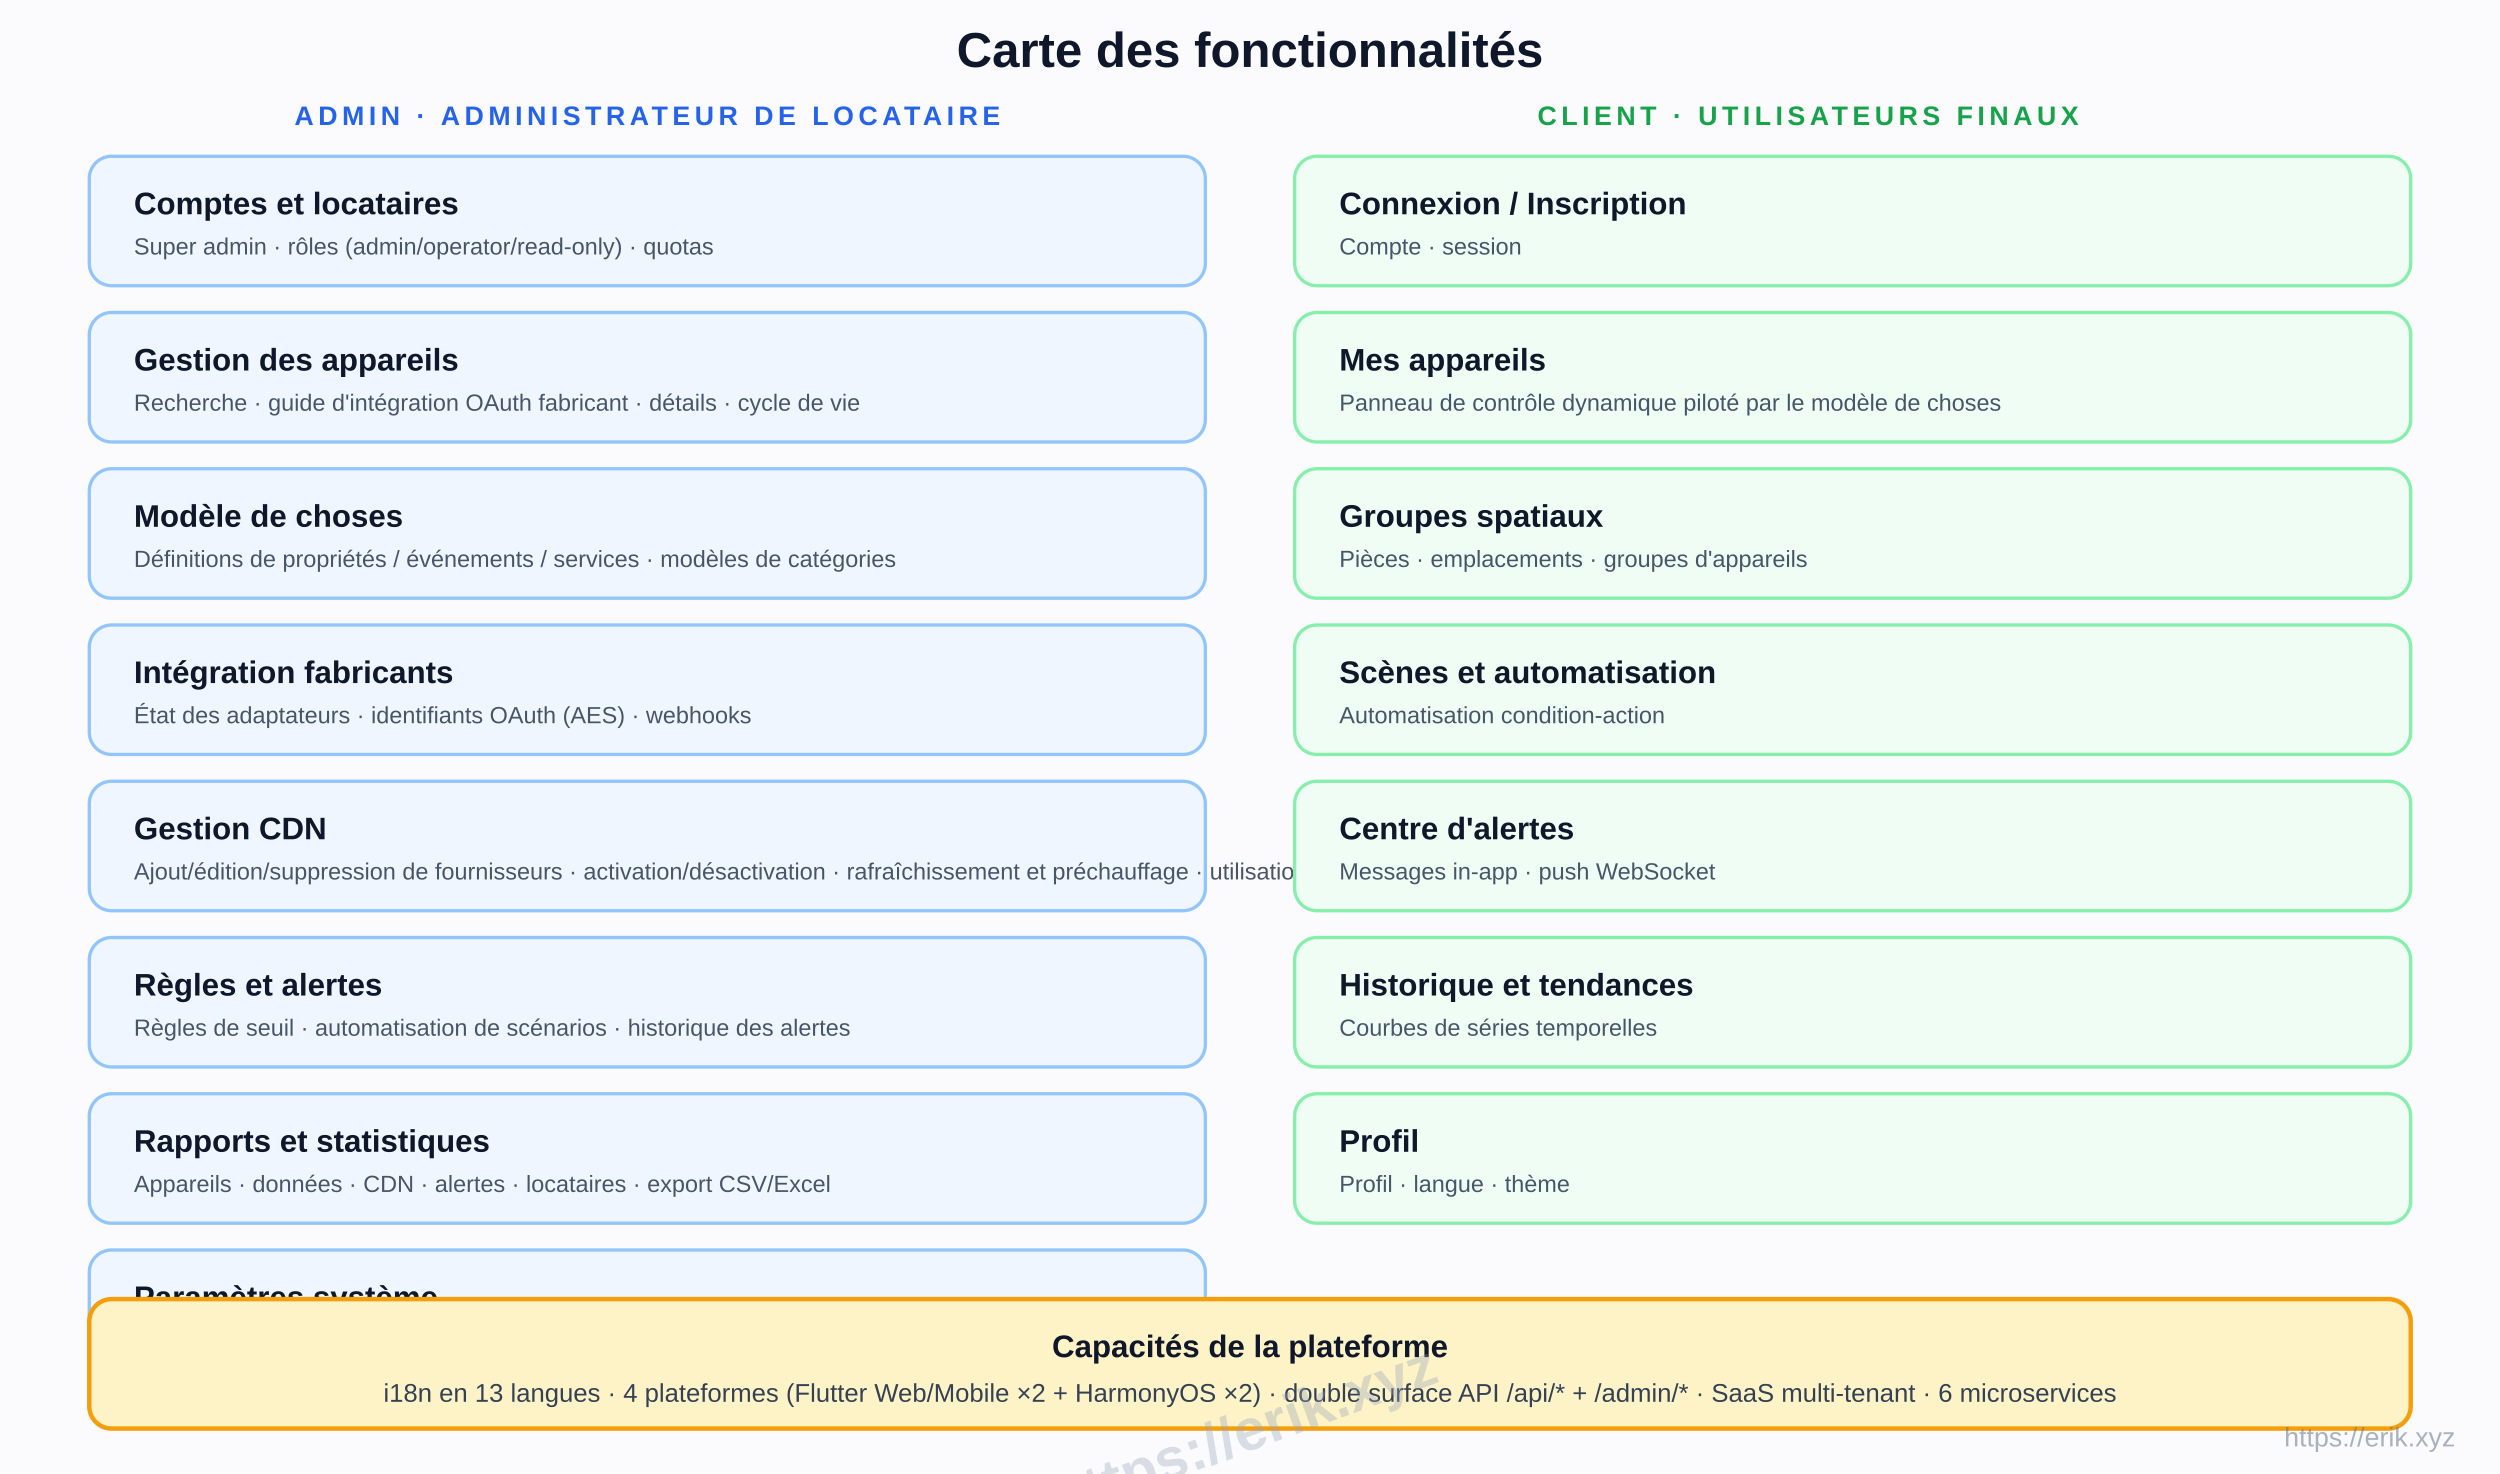
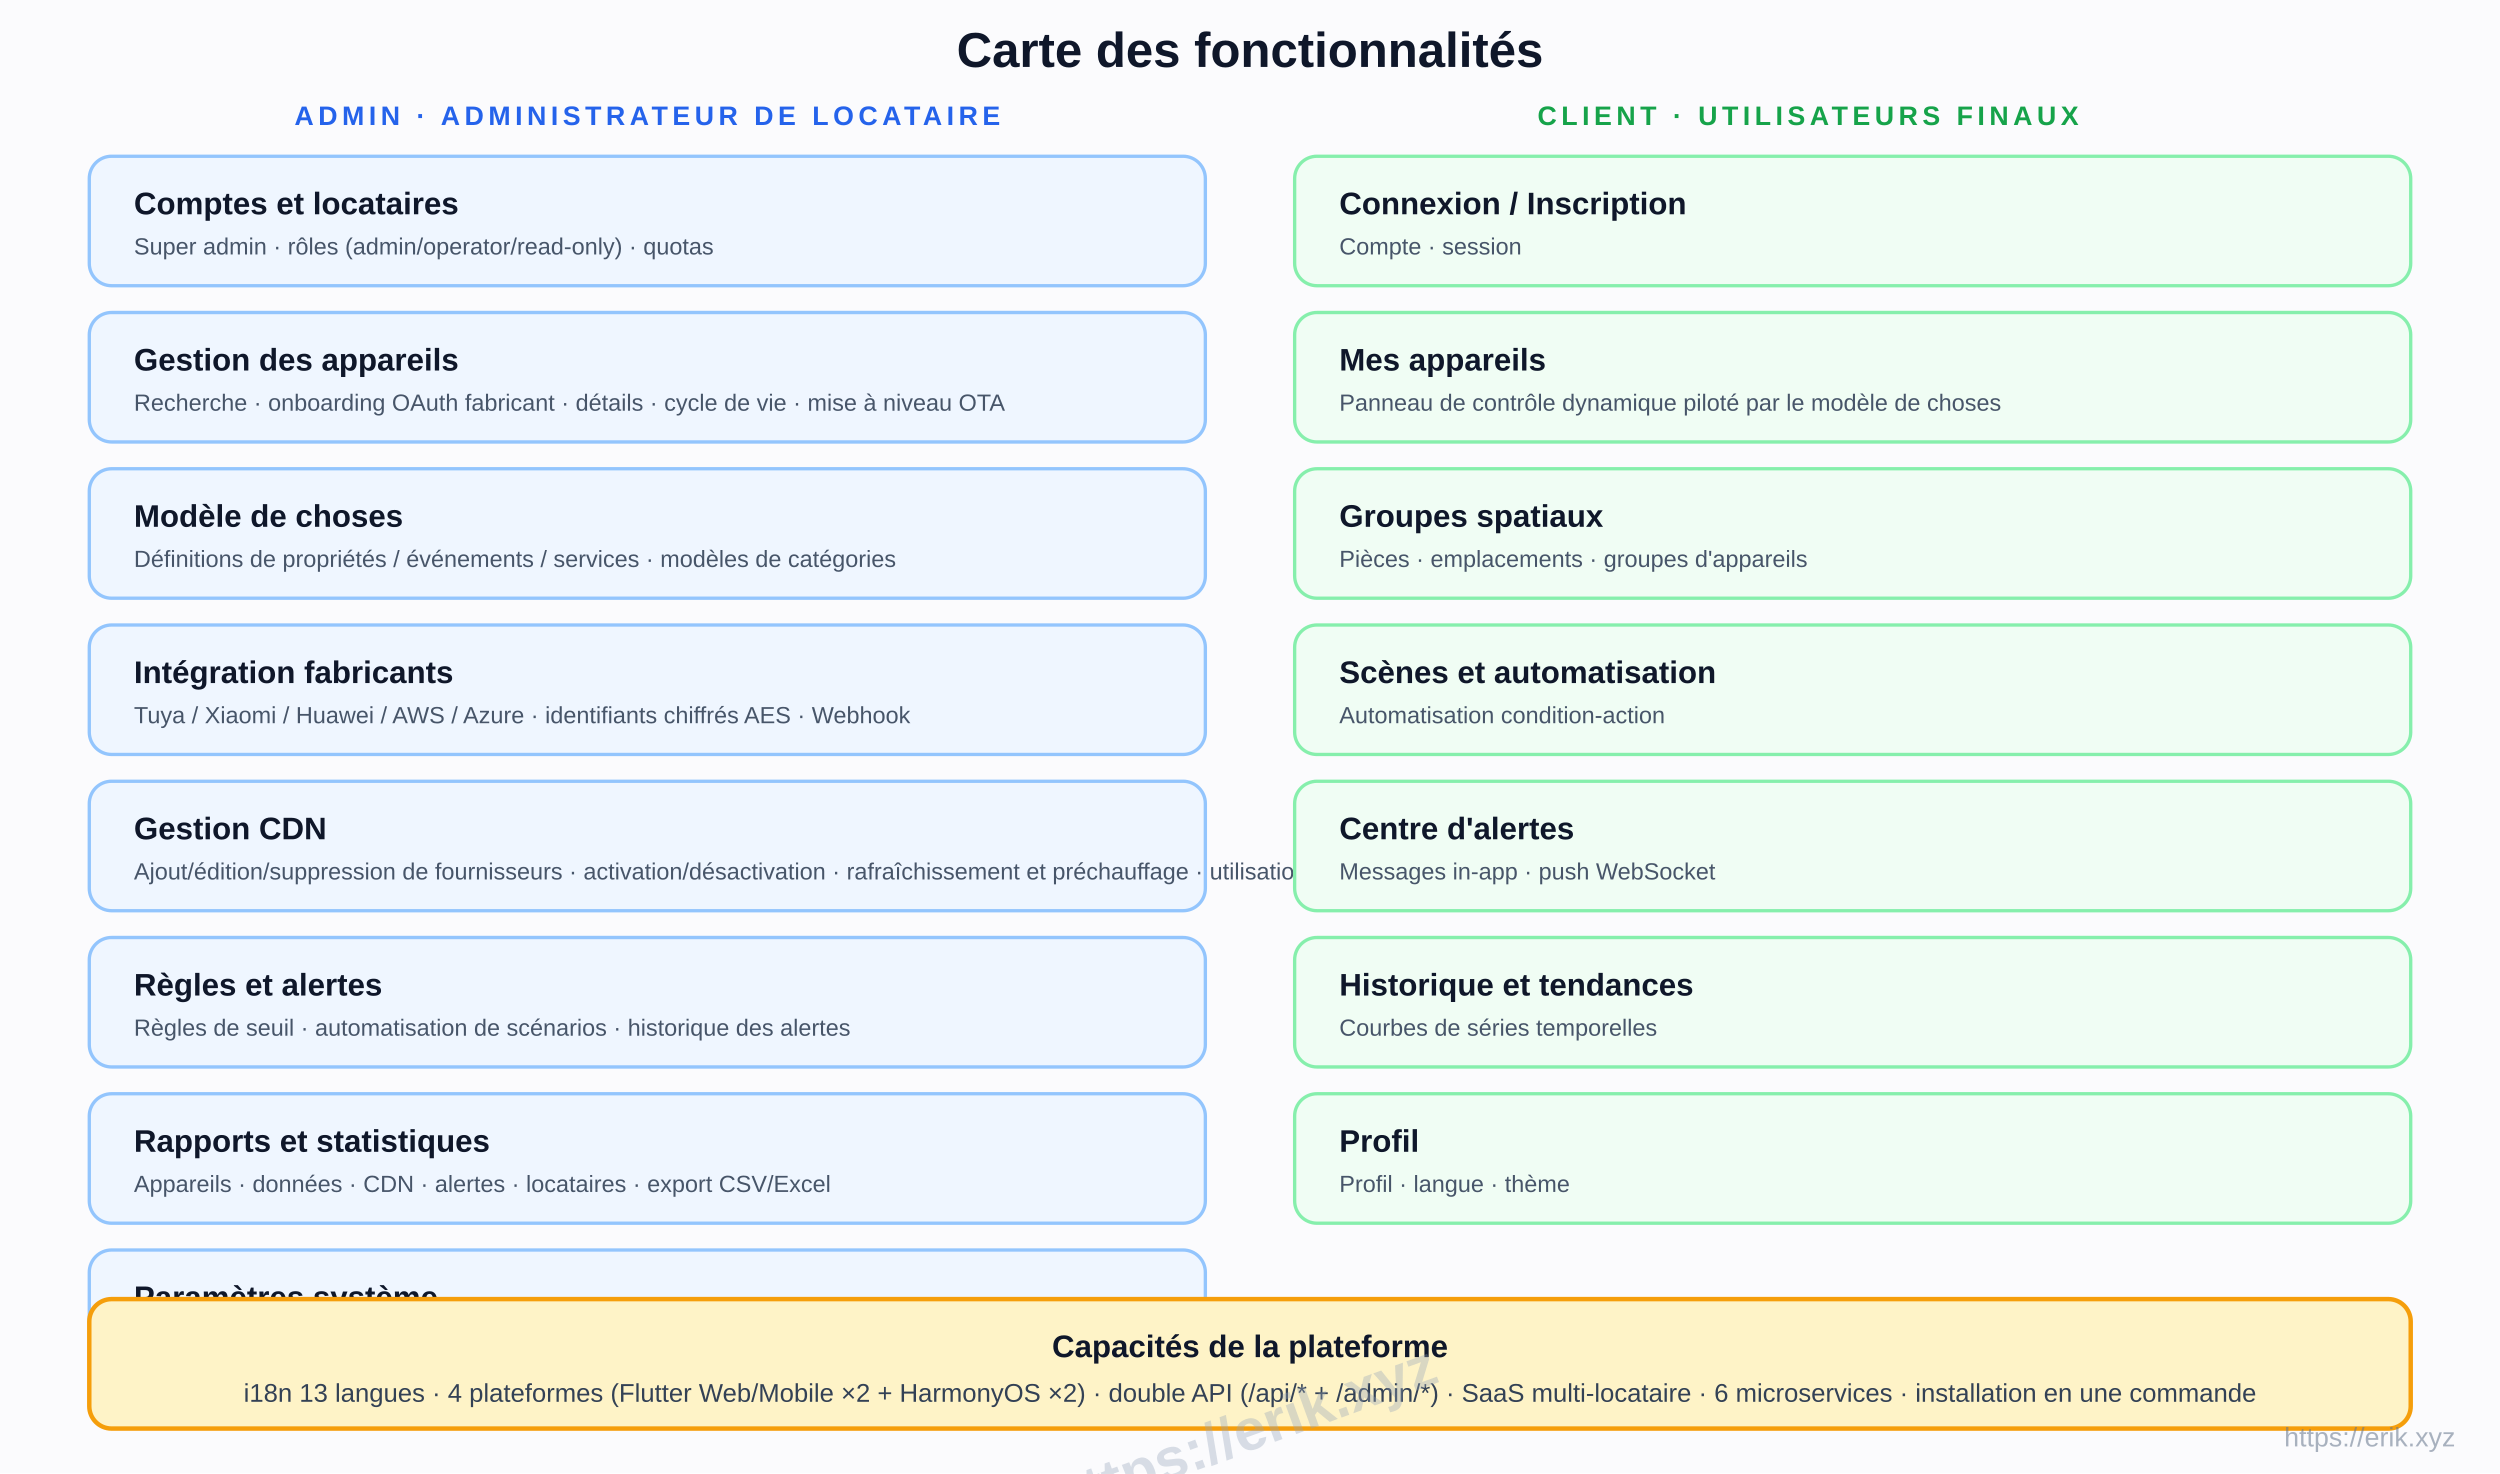
<svg xmlns="http://www.w3.org/2000/svg" viewBox="0 0 1120 660" font-family="Arial, 'PingFang SC', 'Microsoft YaHei', sans-serif">
  <rect width="1120" height="660" fill="#fbfbfd" />
  <text x="560" y="30" text-anchor="middle" font-size="22" font-weight="bold" fill="#0f172a">Carte des fonctionnalités</text>
  <text x="290" y="56" text-anchor="middle" font-size="12" font-weight="bold" letter-spacing="2" fill="#2563eb">ADMIN · ADMINISTRATEUR DE LOCATAIRE</text>
  <g>
    <rect x="40" y="70" width="500" height="58" rx="10" fill="#eff6ff" stroke="#93c5fd" stroke-width="1.5" />
    <text x="60" y="96" font-size="14" font-weight="bold" fill="#0f172a">Comptes et locataires</text>
    <text x="60" y="114" font-size="10.5" fill="#475569">Super admin · rôles (admin/operator/read-only) · quotas</text>
    <rect x="40" y="140" width="500" height="58" rx="10" fill="#eff6ff" stroke="#93c5fd" stroke-width="1.5" />
    <text x="60" y="166" font-size="14" font-weight="bold" fill="#0f172a">Gestion des appareils</text>
-     <text x="60" y="184" font-size="10.5" fill="#475569">Recherche · guide d'intégration OAuth fabricant · détails · cycle de vie</text>
+     <text x="60" y="184" font-size="10.5" fill="#475569">Recherche · onboarding OAuth fabricant · détails · cycle de vie · mise à niveau OTA</text>
    <rect x="40" y="210" width="500" height="58" rx="10" fill="#eff6ff" stroke="#93c5fd" stroke-width="1.5" />
    <text x="60" y="236" font-size="14" font-weight="bold" fill="#0f172a">Modèle de choses</text>
    <text x="60" y="254" font-size="10.5" fill="#475569">Définitions de propriétés / événements / services · modèles de catégories</text>
    <rect x="40" y="280" width="500" height="58" rx="10" fill="#eff6ff" stroke="#93c5fd" stroke-width="1.5" />
    <text x="60" y="306" font-size="14" font-weight="bold" fill="#0f172a">Intégration fabricants</text>
-     <text x="60" y="324" font-size="10.5" fill="#475569">État des adaptateurs · identifiants OAuth (AES) · webhooks</text>
+     <text x="60" y="324" font-size="10.5" fill="#475569">Tuya / Xiaomi / Huawei / AWS / Azure · identifiants chiffrés AES · Webhook</text>
    <rect x="40" y="350" width="500" height="58" rx="10" fill="#eff6ff" stroke="#93c5fd" stroke-width="1.5" />
    <text x="60" y="376" font-size="14" font-weight="bold" fill="#0f172a">Gestion CDN</text>
    <text x="60" y="394" font-size="10.5" fill="#475569">Ajout/édition/suppression de fournisseurs · activation/désactivation · rafraîchissement et préchauffage · utilisation</text>
    <rect x="40" y="420" width="500" height="58" rx="10" fill="#eff6ff" stroke="#93c5fd" stroke-width="1.5" />
    <text x="60" y="446" font-size="14" font-weight="bold" fill="#0f172a">Règles et alertes</text>
    <text x="60" y="464" font-size="10.5" fill="#475569">Règles de seuil · automatisation de scénarios · historique des alertes</text>
    <rect x="40" y="490" width="500" height="58" rx="10" fill="#eff6ff" stroke="#93c5fd" stroke-width="1.5" />
    <text x="60" y="516" font-size="14" font-weight="bold" fill="#0f172a">Rapports et statistiques</text>
    <text x="60" y="534" font-size="10.5" fill="#475569">Appareils · données · CDN · alertes · locataires · export CSV/Excel</text>
    <rect x="40" y="560" width="500" height="58" rx="10" fill="#eff6ff" stroke="#93c5fd" stroke-width="1.5" />
    <text x="60" y="586" font-size="14" font-weight="bold" fill="#0f172a">Paramètres système</text>
    <text x="60" y="604" font-size="10.5" fill="#475569">Journaux d'opérations · clés API · politique de sécurité</text>
  </g>
  <text x="810" y="56" text-anchor="middle" font-size="12" font-weight="bold" letter-spacing="2" fill="#16a34a">CLIENT · UTILISATEURS FINAUX</text>
  <g>
    <rect x="580" y="70" width="500" height="58" rx="10" fill="#f0fdf4" stroke="#86efac" stroke-width="1.5" />
    <text x="600" y="96" font-size="14" font-weight="bold" fill="#0f172a">Connexion / Inscription</text>
    <text x="600" y="114" font-size="10.5" fill="#475569">Compte · session</text>
    <rect x="580" y="140" width="500" height="58" rx="10" fill="#f0fdf4" stroke="#86efac" stroke-width="1.5" />
    <text x="600" y="166" font-size="14" font-weight="bold" fill="#0f172a">Mes appareils</text>
    <text x="600" y="184" font-size="10.5" fill="#475569">Panneau de contrôle dynamique piloté par le modèle de choses</text>
    <rect x="580" y="210" width="500" height="58" rx="10" fill="#f0fdf4" stroke="#86efac" stroke-width="1.5" />
    <text x="600" y="236" font-size="14" font-weight="bold" fill="#0f172a">Groupes spatiaux</text>
    <text x="600" y="254" font-size="10.5" fill="#475569">Pièces · emplacements · groupes d'appareils</text>
    <rect x="580" y="280" width="500" height="58" rx="10" fill="#f0fdf4" stroke="#86efac" stroke-width="1.5" />
    <text x="600" y="306" font-size="14" font-weight="bold" fill="#0f172a">Scènes et automatisation</text>
    <text x="600" y="324" font-size="10.5" fill="#475569">Automatisation condition-action</text>
    <rect x="580" y="350" width="500" height="58" rx="10" fill="#f0fdf4" stroke="#86efac" stroke-width="1.5" />
    <text x="600" y="376" font-size="14" font-weight="bold" fill="#0f172a">Centre d'alertes</text>
    <text x="600" y="394" font-size="10.5" fill="#475569">Messages in-app · push WebSocket</text>
    <rect x="580" y="420" width="500" height="58" rx="10" fill="#f0fdf4" stroke="#86efac" stroke-width="1.5" />
    <text x="600" y="446" font-size="14" font-weight="bold" fill="#0f172a">Historique et tendances</text>
    <text x="600" y="464" font-size="10.5" fill="#475569">Courbes de séries temporelles</text>
    <rect x="580" y="490" width="500" height="58" rx="10" fill="#f0fdf4" stroke="#86efac" stroke-width="1.5" />
    <text x="600" y="516" font-size="14" font-weight="bold" fill="#0f172a">Profil</text>
    <text x="600" y="534" font-size="10.5" fill="#475569">Profil · langue · thème</text>
  </g>
  <rect x="40" y="582" width="1040" height="58" rx="10" fill="#fef3c7" stroke="#f59e0b" stroke-width="2" />
  <text x="560" y="608" text-anchor="middle" font-size="14" font-weight="bold" fill="#0f172a">Capacités de la plateforme</text>
-   <text x="560" y="628" text-anchor="middle" font-size="11.5" fill="#334155">i18n en 13 langues · 4 plateformes (Flutter Web/Mobile ×2 + HarmonyOS ×2) · double surface API /api/* + /admin/* · SaaS multi-tenant · 6 microservices</text>
+   <text x="560" y="628" text-anchor="middle" font-size="11.5" fill="#334155">i18n 13 langues · 4 plateformes (Flutter Web/Mobile ×2 + HarmonyOS ×2) · double API (/api/* + /admin/*) · SaaS multi-locataire · 6 microservices · installation en une commande</text>
  <text x="560" y="650" text-anchor="middle" font-size="26" font-weight="bold" fill="#94a3b8" opacity="0.35" transform="rotate(-20 560 650)">https://erik.xyz</text>
  <text x="1100" y="648" text-anchor="end" font-size="12" fill="#64748b" opacity="0.55">https://erik.xyz</text>
</svg>
